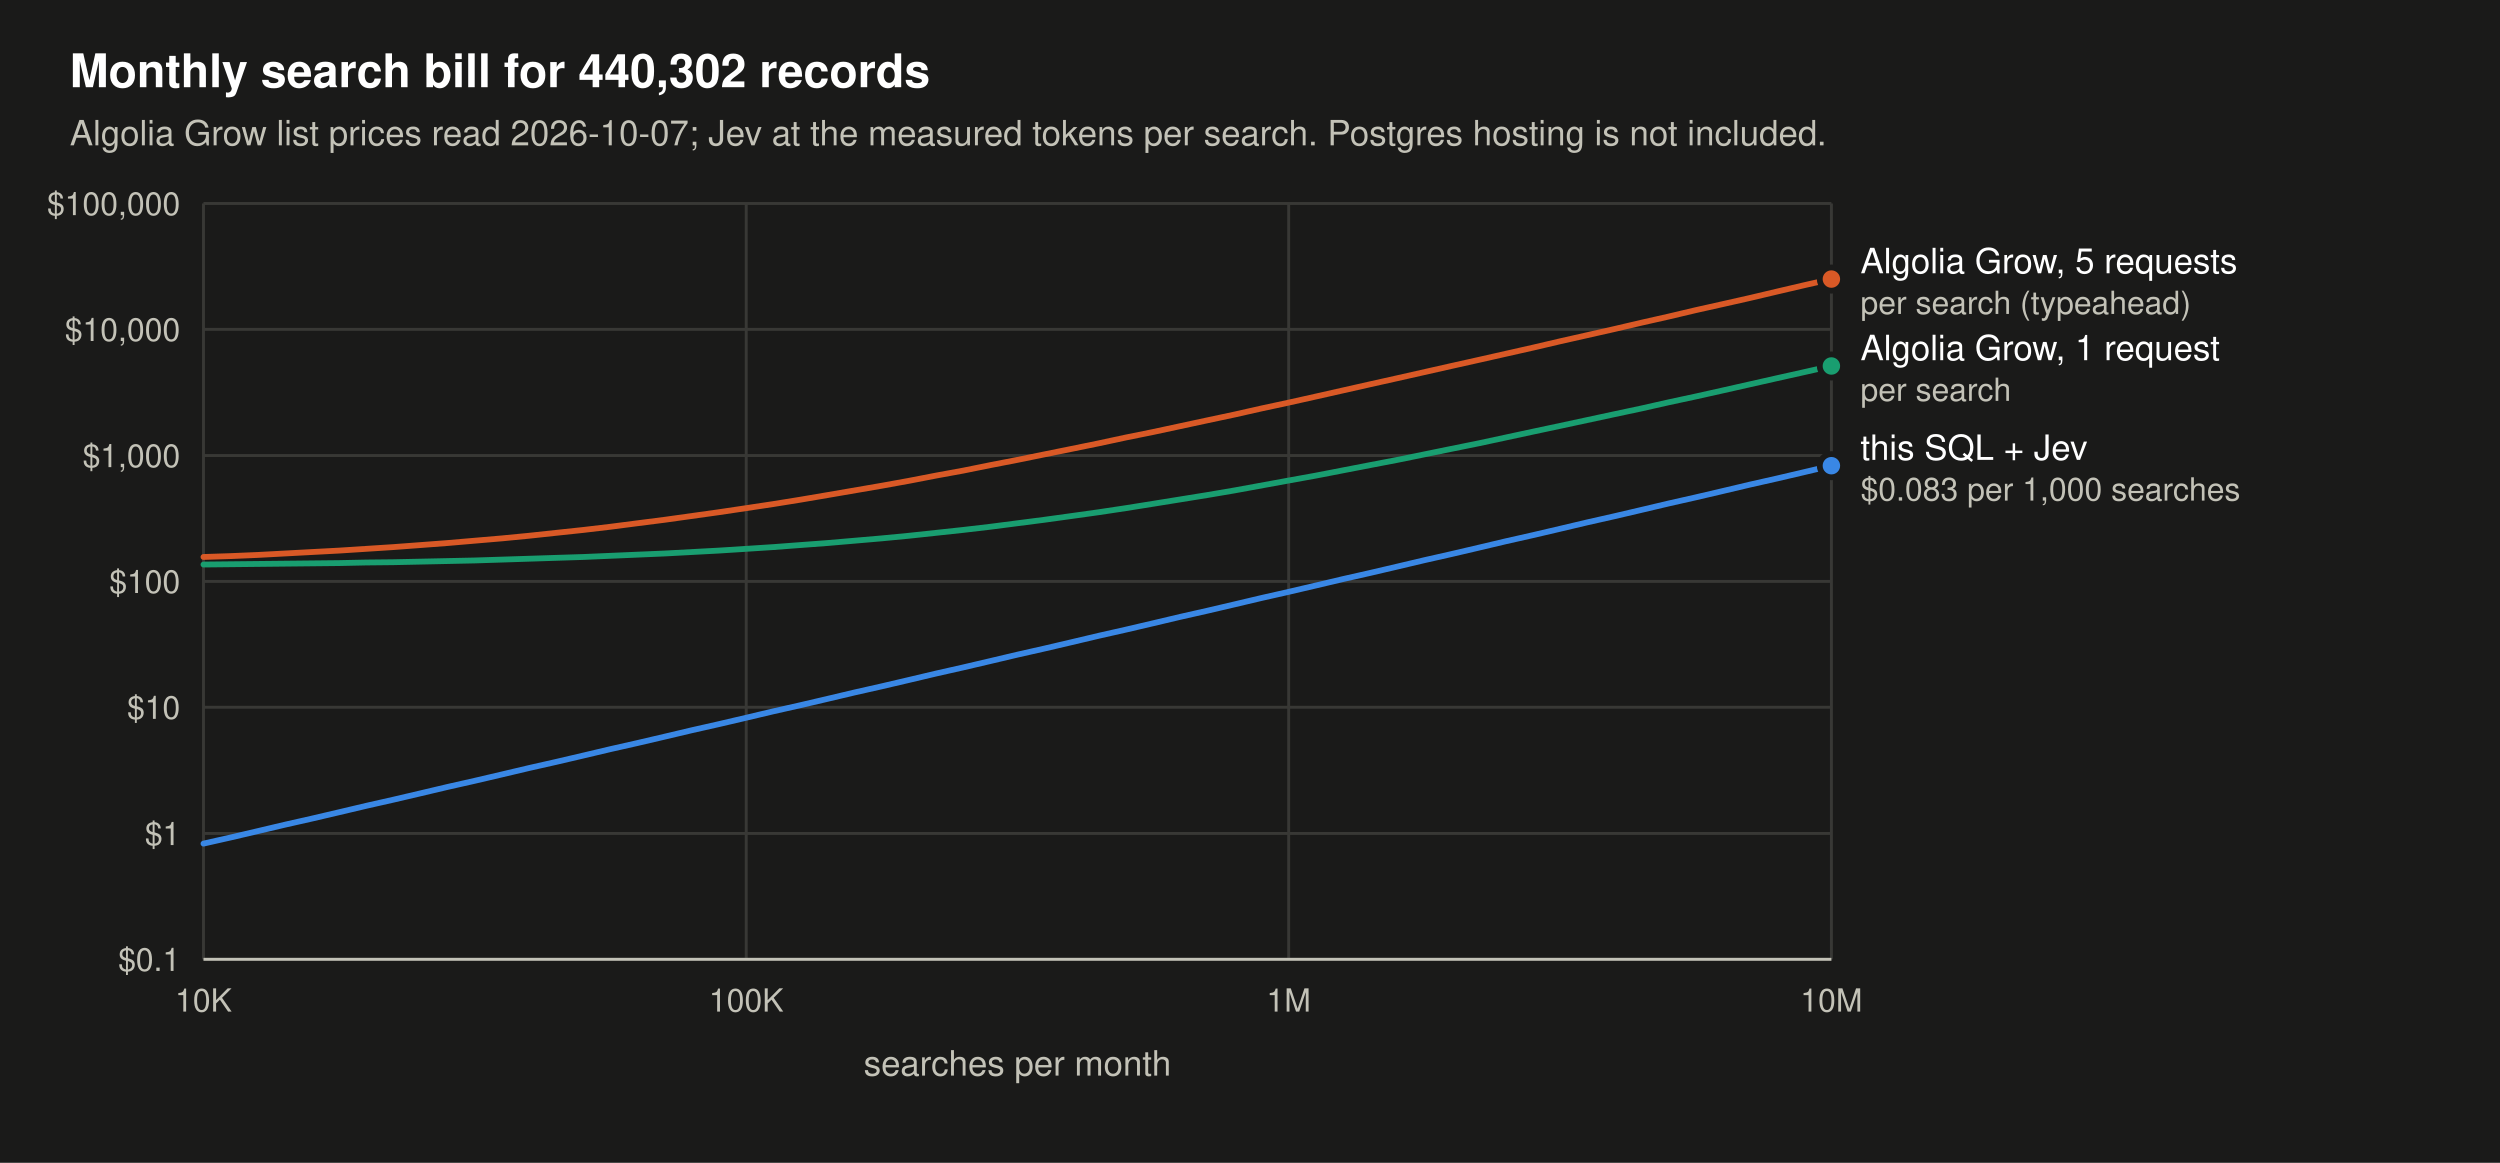
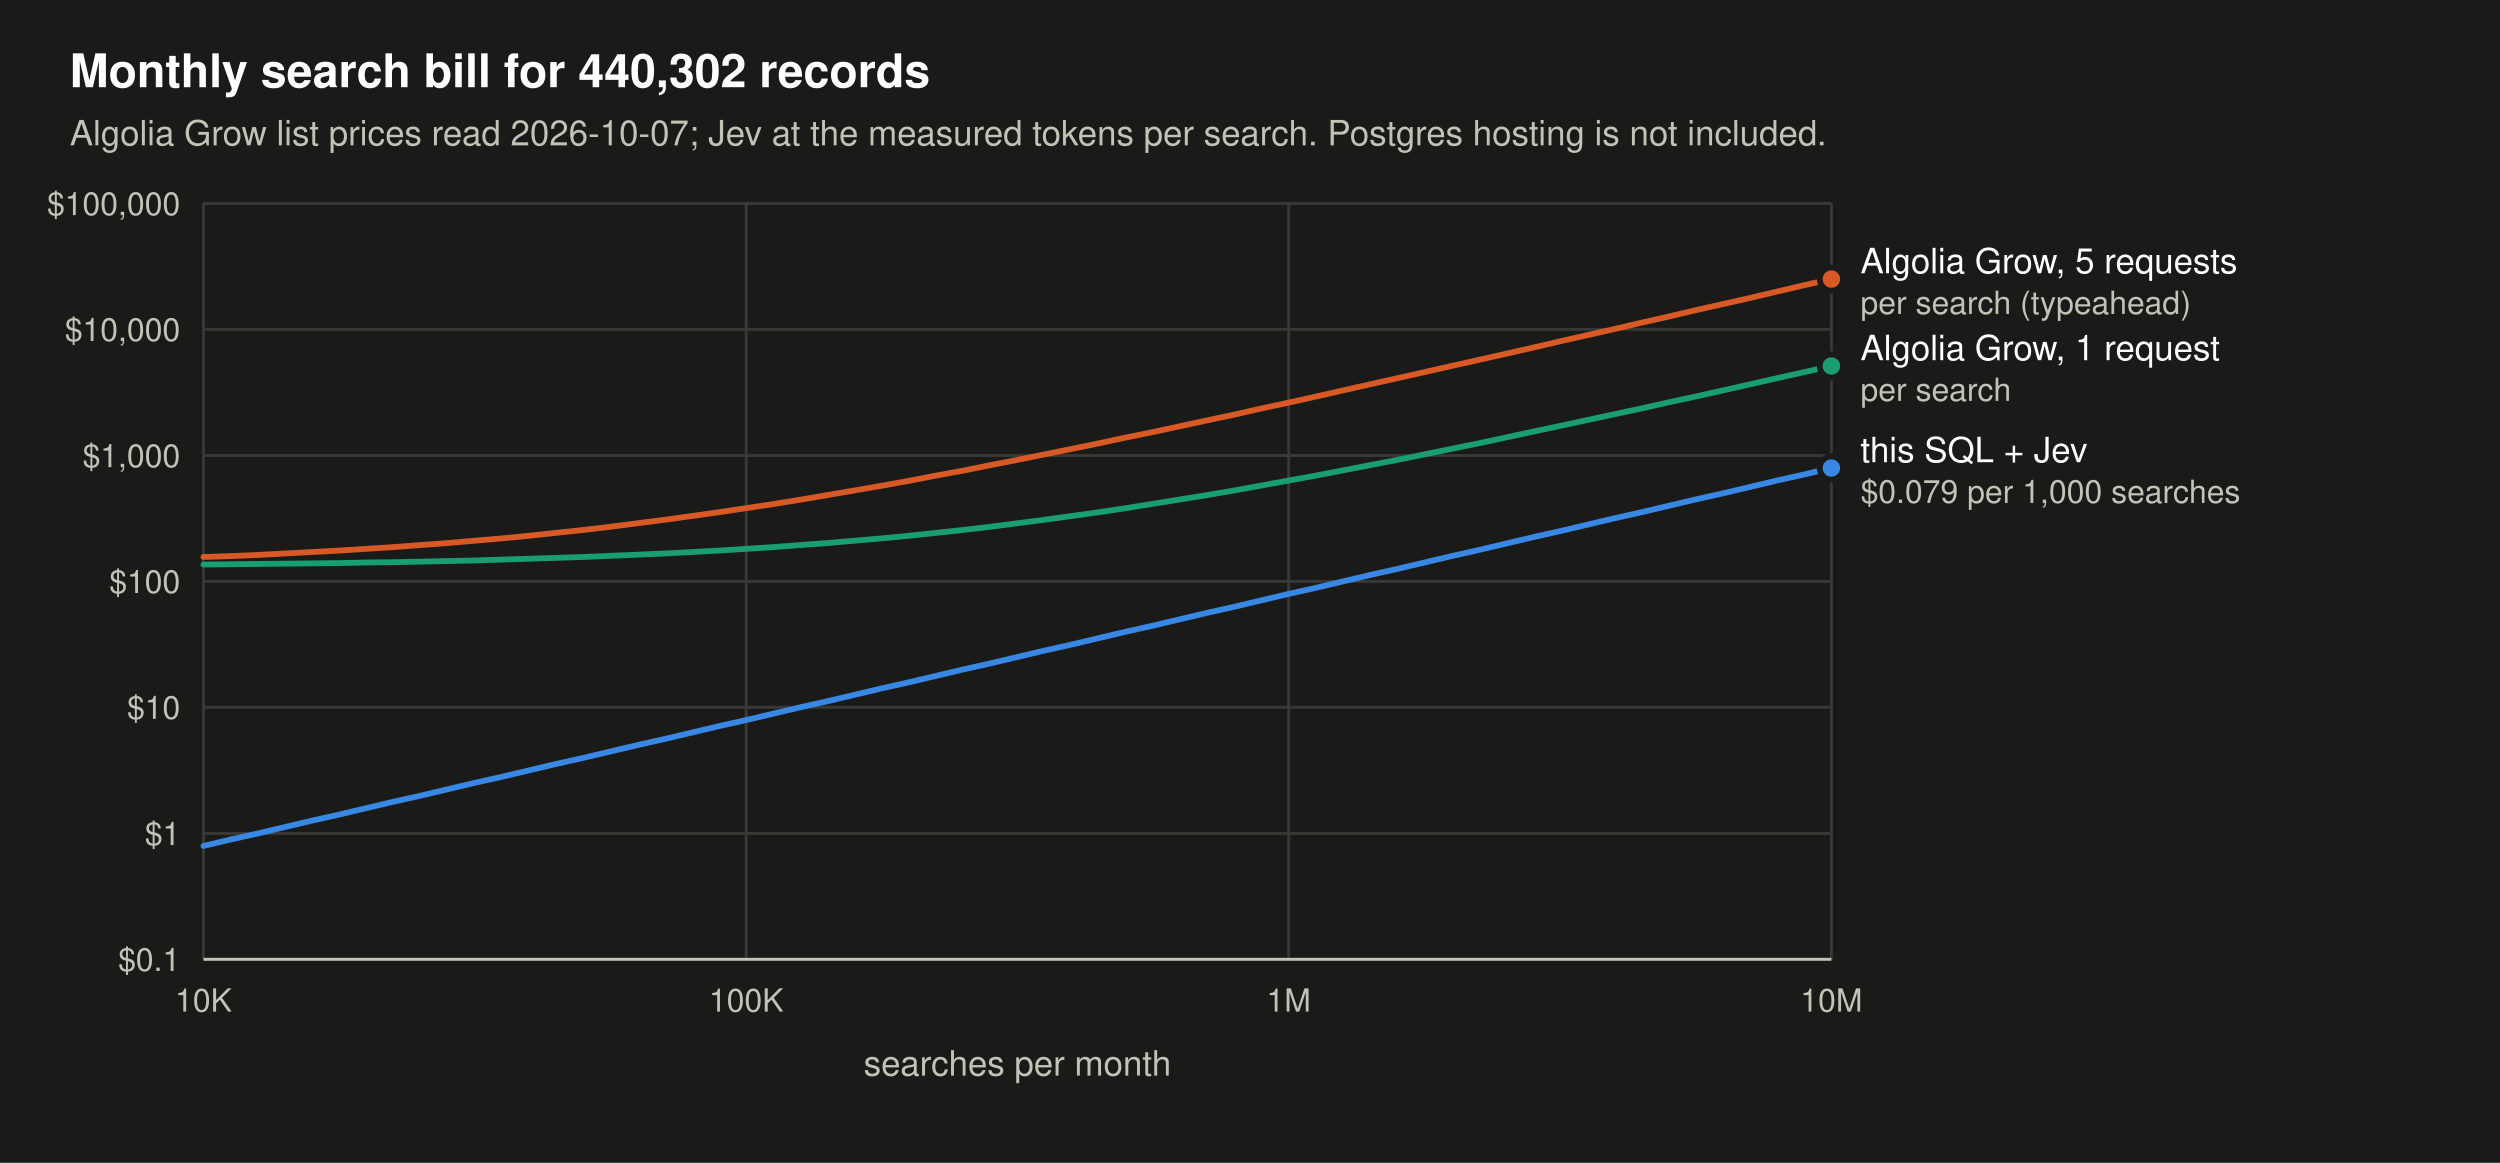
<svg xmlns="http://www.w3.org/2000/svg" width="860" height="400" viewBox="0 0 860 400" role="img" font-family="-apple-system, 'Segoe UI', Helvetica, Arial, sans-serif">
  <rect width="860" height="400" fill="#1a1a19" />
  <text x="24.0" y="30.0" font-size="16" fill="#ffffff" font-weight="600">Monthly search bill for 440,302 records</text>
  <text x="24.0" y="50.0" font-size="12" fill="#c3c2b7">Algolia Grow list prices read 2026-10-07; Jev at the measured tokens per search. Postgres hosting is not included.</text>
  <line x1="70.0" y1="330.0" x2="630.0" y2="330.0" stroke="#383835" stroke-width="1" />
  <text x="62.0" y="334.0" font-size="11" fill="#c3c2b7" text-anchor="end">$0.1</text>
  <line x1="70.0" y1="286.7" x2="630.0" y2="286.7" stroke="#383835" stroke-width="1" />
  <text x="62.0" y="290.7" font-size="11" fill="#c3c2b7" text-anchor="end">$1</text>
  <line x1="70.0" y1="243.3" x2="630.0" y2="243.3" stroke="#383835" stroke-width="1" />
  <text x="62.0" y="247.3" font-size="11" fill="#c3c2b7" text-anchor="end">$10</text>
  <line x1="70.0" y1="200.0" x2="630.0" y2="200.0" stroke="#383835" stroke-width="1" />
  <text x="62.0" y="204.0" font-size="11" fill="#c3c2b7" text-anchor="end">$100</text>
  <line x1="70.0" y1="156.7" x2="630.0" y2="156.7" stroke="#383835" stroke-width="1" />
  <text x="62.0" y="160.7" font-size="11" fill="#c3c2b7" text-anchor="end">$1,000</text>
  <line x1="70.0" y1="113.3" x2="630.0" y2="113.3" stroke="#383835" stroke-width="1" />
  <text x="62.0" y="117.3" font-size="11" fill="#c3c2b7" text-anchor="end">$10,000</text>
  <line x1="70.0" y1="70.0" x2="630.0" y2="70.0" stroke="#383835" stroke-width="1" />
  <text x="62.0" y="74.0" font-size="11" fill="#c3c2b7" text-anchor="end">$100,000</text>
  <line x1="70.0" y1="70.0" x2="70.0" y2="330.0" stroke="#383835" stroke-width="1" />
  <text x="70.0" y="348.0" font-size="11" fill="#c3c2b7" text-anchor="middle">10K</text>
  <line x1="256.7" y1="70.0" x2="256.7" y2="330.0" stroke="#383835" stroke-width="1" />
  <text x="256.7" y="348.0" font-size="11" fill="#c3c2b7" text-anchor="middle">100K</text>
  <line x1="443.3" y1="70.0" x2="443.3" y2="330.0" stroke="#383835" stroke-width="1" />
  <text x="443.3" y="348.0" font-size="11" fill="#c3c2b7" text-anchor="middle">1M</text>
  <line x1="630.0" y1="70.0" x2="630.0" y2="330.0" stroke="#383835" stroke-width="1" />
  <text x="630.0" y="348.0" font-size="11" fill="#c3c2b7" text-anchor="middle">10M</text>
  <text x="350.0" y="370.0" font-size="12" fill="#c3c2b7" text-anchor="middle">searches per month</text>
  <path d="M70.0,191.6L79.3,191.3L88.7,190.9L98.0,190.4L107.3,189.9L116.7,189.4L126.0,188.8L135.3,188.2L144.7,187.5L154.0,186.8L163.3,186.0L172.7,185.2L182.0,184.3L191.3,183.3L200.7,182.3L210.0,181.2L219.3,180.0L228.7,178.8L238.0,177.5L247.3,176.2L256.7,174.8L266.0,173.4L275.3,171.9L284.7,170.3L294.0,168.7L303.3,167.1L312.7,165.4L322.0,163.6L331.3,161.9L340.7,160.0L350.0,158.2L359.3,156.3L368.7,154.4L378.0,152.5L387.3,150.5L396.7,148.6L406.0,146.6L415.3,144.6L424.7,142.6L434.0,140.5L443.3,138.5L452.7,136.4L462.0,134.3L471.3,132.2L480.7,130.1L490.0,128.0L499.3,125.9L508.7,123.8L518.0,121.7L527.3,119.6L536.7,117.4L546.0,115.3L555.3,113.2L564.7,111.0L574.0,108.9L583.3,106.7L592.7,104.6L602.0,102.5L611.3,100.3L620.7,98.1L630.0,96.0" fill="none" stroke="#d95926" stroke-width="2" stroke-linejoin="round" stroke-linecap="round" />
  <circle cx="630.0" cy="96.0" r="4" fill="#d95926" stroke="#1a1a19" stroke-width="2" />
  <text x="640.0" y="94.0" font-size="12" fill="#ffffff">Algolia Grow, 5 requests</text>
  <text x="640.0" y="108.0" font-size="11" fill="#c3c2b7">per search (typeahead)</text>
  <path d="M70.0,194.2L79.3,194.1L88.7,194.0L98.0,193.9L107.3,193.8L116.7,193.7L126.0,193.5L135.3,193.4L144.7,193.2L154.0,193.0L163.3,192.8L172.7,192.5L182.0,192.2L191.3,191.9L200.7,191.6L210.0,191.2L219.3,190.8L228.7,190.4L238.0,189.9L247.3,189.4L256.7,188.8L266.0,188.2L275.3,187.5L284.7,186.8L294.0,186.0L303.3,185.2L312.7,184.3L322.0,183.3L331.3,182.3L340.7,181.2L350.0,180.0L359.3,178.8L368.7,177.5L378.0,176.2L387.3,174.8L396.7,173.3L406.0,171.8L415.3,170.3L424.7,168.7L434.0,167.0L443.3,165.3L452.7,163.6L462.0,161.8L471.3,160.0L480.7,158.2L490.0,156.3L499.3,154.4L508.7,152.5L518.0,150.5L527.3,148.5L536.7,146.5L546.0,144.5L555.3,142.5L564.7,140.5L574.0,138.4L583.3,136.4L592.7,134.3L602.0,132.2L611.3,130.1L620.7,128.0L630.0,125.9" fill="none" stroke="#199e70" stroke-width="2" stroke-linejoin="round" stroke-linecap="round" />
  <circle cx="630.0" cy="125.9" r="4" fill="#199e70" stroke="#1a1a19" stroke-width="2" />
  <text x="640.0" y="123.9" font-size="12" fill="#ffffff">Algolia Grow, 1 request</text>
  <text x="640.0" y="137.9" font-size="11" fill="#c3c2b7">per search</text>
-   <path d="M70.0,290.2L79.3,288.1L88.7,285.9L98.0,283.7L107.3,281.6L116.7,279.4L126.0,277.2L135.3,275.1L144.7,272.9L154.0,270.7L163.3,268.6L172.7,266.4L182.0,264.2L191.3,262.1L200.7,259.9L210.0,257.7L219.3,255.6L228.7,253.4L238.0,251.2L247.3,249.1L256.7,246.9L266.0,244.7L275.3,242.6L284.7,240.4L294.0,238.2L303.3,236.1L312.7,233.9L322.0,231.7L331.3,229.6L340.7,227.4L350.0,225.2L359.3,223.1L368.7,220.9L378.0,218.7L387.3,216.6L396.7,214.4L406.0,212.2L415.3,210.1L424.7,207.9L434.0,205.7L443.3,203.6L452.7,201.4L462.0,199.2L471.3,197.1L480.7,194.9L490.0,192.7L499.3,190.6L508.7,188.4L518.0,186.2L527.3,184.1L536.7,181.9L546.0,179.7L555.3,177.6L564.7,175.4L574.0,173.2L583.3,171.1L592.7,168.9L602.0,166.7L611.3,164.6L620.7,162.4L630.0,160.2" fill="none" stroke="#3987e5" stroke-width="2" stroke-linejoin="round" stroke-linecap="round" />
-   <circle cx="630.0" cy="160.2" r="4" fill="#3987e5" stroke="#1a1a19" stroke-width="2" />
-   <text x="640.0" y="158.2" font-size="12" fill="#ffffff">this SQL + Jev</text>
-   <text x="640.0" y="172.2" font-size="11" fill="#c3c2b7">$0.083 per 1,000 searches</text>
+   <path d="M70.0,291.0L79.3,288.8L88.7,286.7L98.0,284.5L107.3,282.3L116.7,280.2L126.0,278.0L135.3,275.8L144.7,273.7L154.0,271.5L163.3,269.3L172.7,267.2L182.0,265.0L191.3,262.8L200.7,260.7L210.0,258.5L219.3,256.3L228.7,254.2L238.0,252.0L247.3,249.8L256.7,247.7L266.0,245.5L275.3,243.3L284.7,241.2L294.0,239.0L303.3,236.8L312.7,234.7L322.0,232.5L331.3,230.3L340.7,228.2L350.0,226.0L359.3,223.8L368.7,221.7L378.0,219.5L387.3,217.3L396.7,215.2L406.0,213.0L415.3,210.8L424.7,208.7L434.0,206.5L443.3,204.3L452.7,202.2L462.0,200.0L471.3,197.8L480.7,195.7L490.0,193.5L499.3,191.3L508.7,189.2L518.0,187.0L527.3,184.8L536.7,182.7L546.0,180.5L555.3,178.3L564.7,176.2L574.0,174.0L583.3,171.8L592.7,169.7L602.0,167.5L611.3,165.3L620.7,163.2L630.0,161.0" fill="none" stroke="#3987e5" stroke-width="2" stroke-linejoin="round" stroke-linecap="round" />
+   <circle cx="630.0" cy="161.0" r="4" fill="#3987e5" stroke="#1a1a19" stroke-width="2" />
+   <text x="640.0" y="159.0" font-size="12" fill="#ffffff">this SQL + Jev</text>
+   <text x="640.0" y="173.0" font-size="11" fill="#c3c2b7">$0.079 per 1,000 searches</text>
  <line x1="70.0" y1="330.0" x2="630.0" y2="330.0" stroke="#c3c2b7" stroke-width="1" />
</svg>
